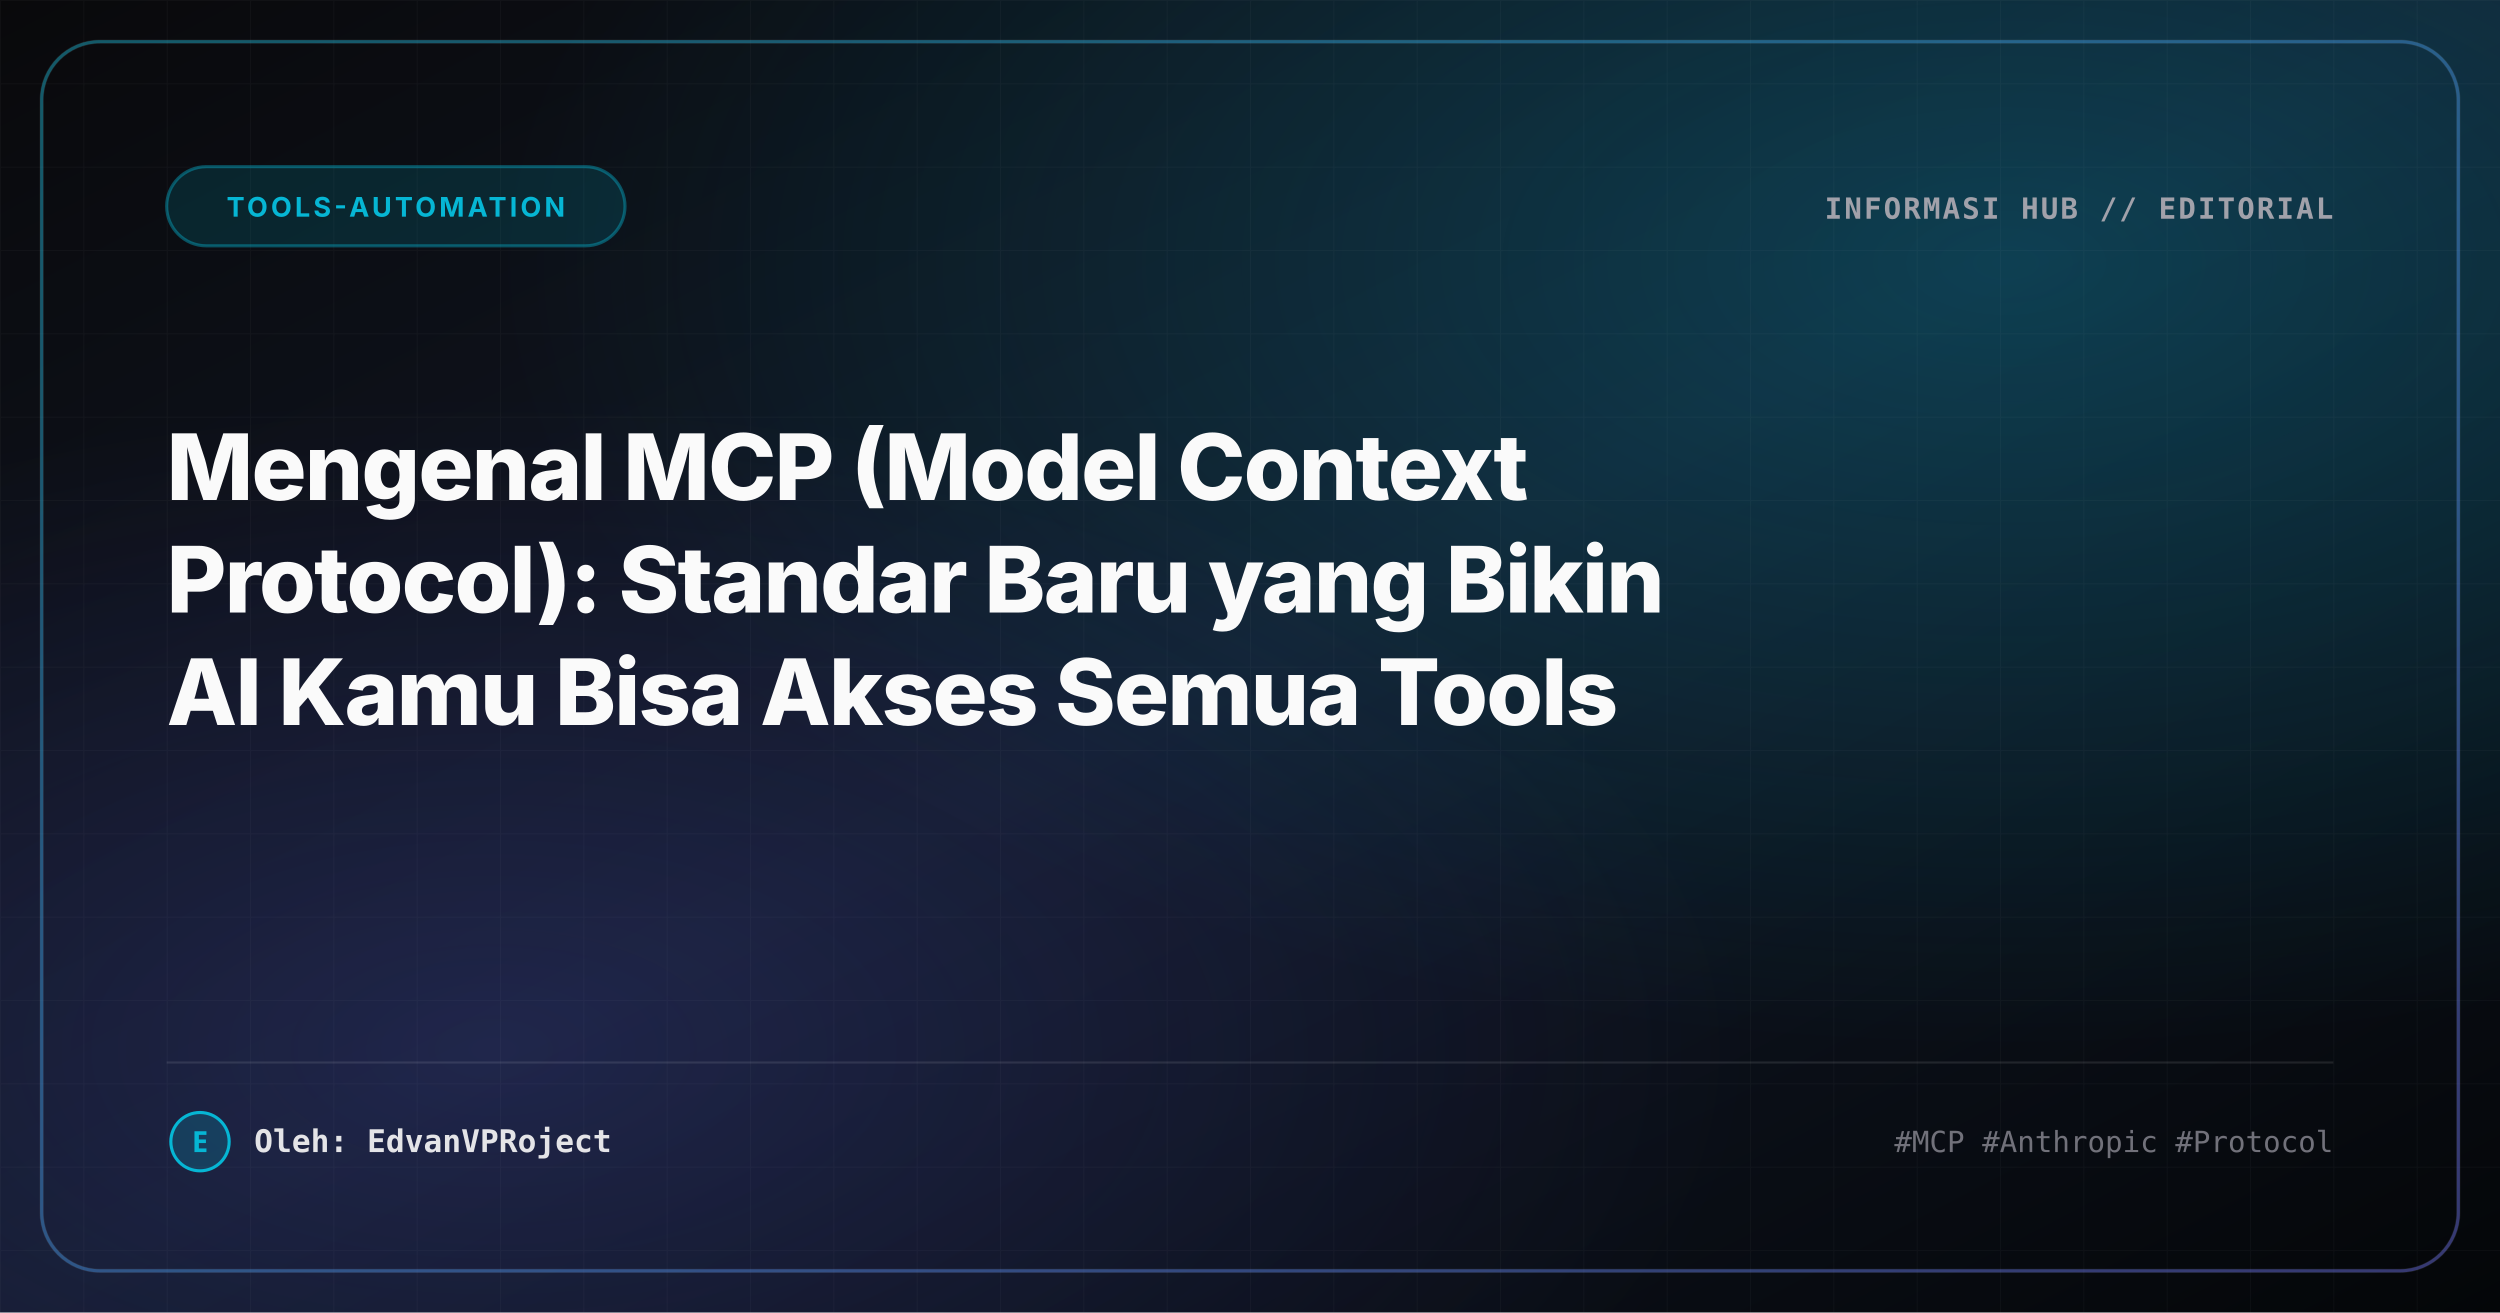
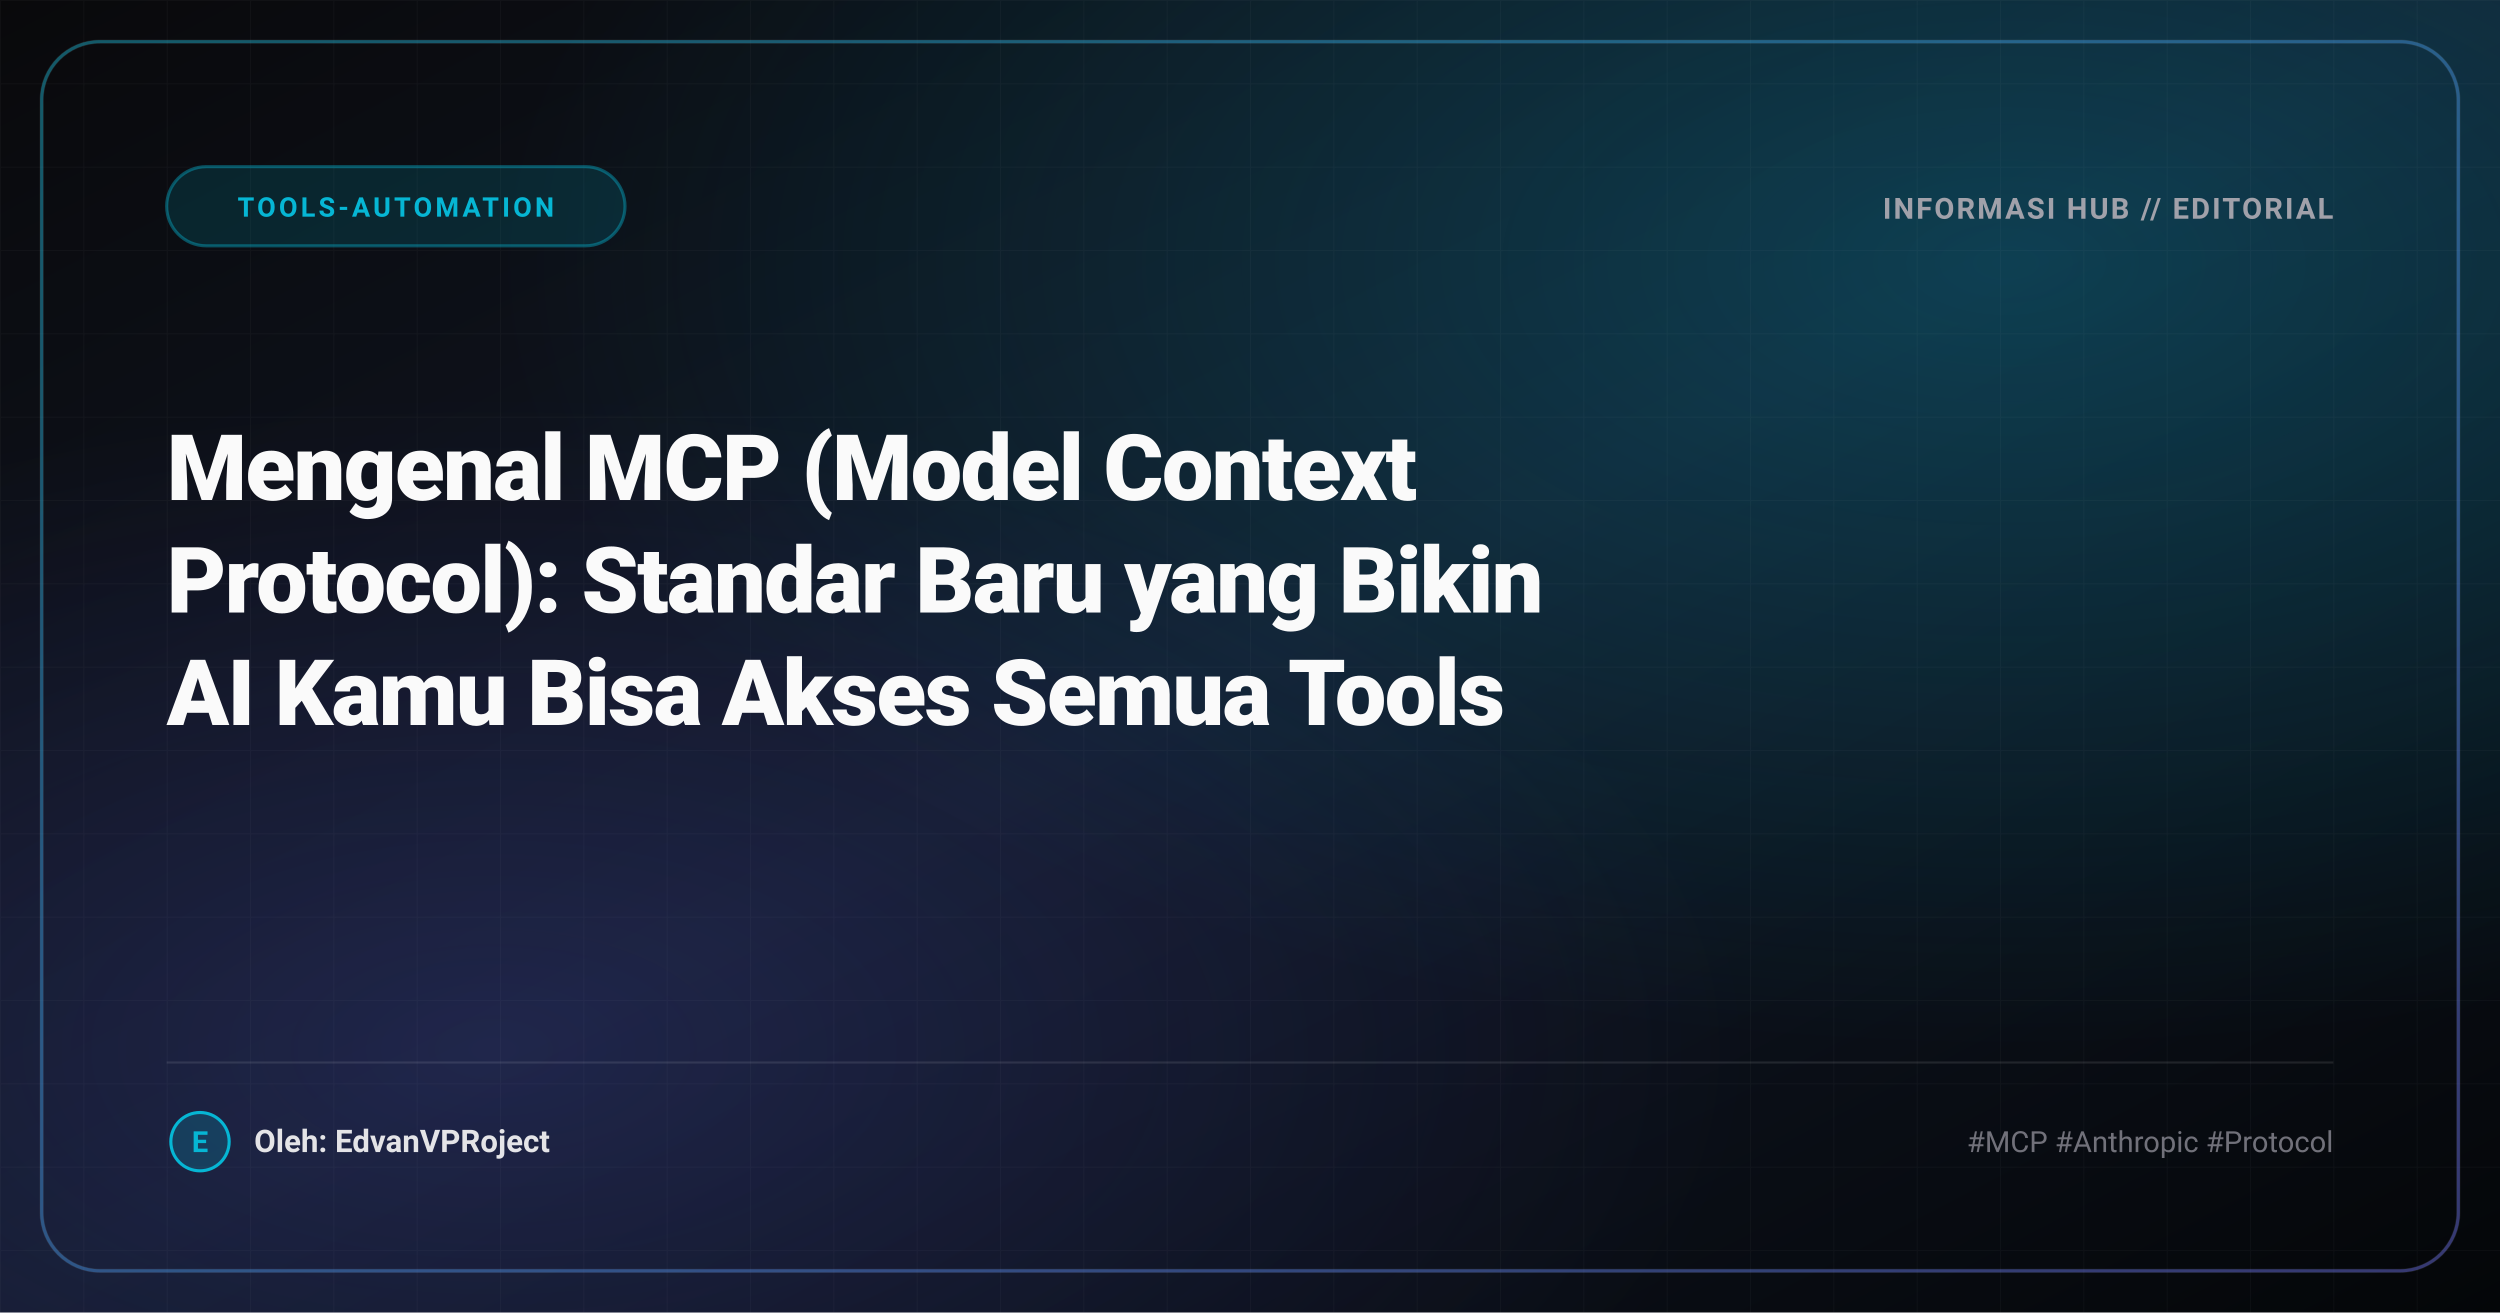
- <svg xmlns="http://www.w3.org/2000/svg" viewBox="0 0 1200 630" width="1200" height="630">
+ <svg xmlns="http://www.w3.org/2000/svg" viewBox="0 0 1200 630" width="1200" height="630" shape-rendering="geometricPrecision" text-rendering="geometricPrecision">
  <defs>
+     <style>
+       text {
+         font-family: -apple-system, BlinkMacSystemFont, "Segoe UI", Roboto, "Helvetica Neue", Arial, sans-serif;
+         text-rendering: geometricPrecision;
+         -webkit-font-smoothing: antialiased;
+       }
+     </style>
    <linearGradient id="bgGrad" x1="0%" y1="0%" x2="100%" y2="100%">
      <stop offset="0%" stop-color="#09090b" />
      <stop offset="50%" stop-color="#111827" />
      <stop offset="100%" stop-color="#040608" />
    </linearGradient>
    <linearGradient id="accGrad" x1="0%" y1="0%" x2="100%" y2="100%">
      <stop offset="0%" stop-color="#06b6d4" />
      <stop offset="100%" stop-color="#6366f1" />
    </linearGradient>
    <radialGradient id="glow" cx="80%" cy="20%" r="60%">
      <stop offset="0%" stop-color="#06b6d4" stop-opacity="0.25" />
      <stop offset="100%" stop-color="#06b6d4" stop-opacity="0" />
    </radialGradient>
    <radialGradient id="glow2" cx="20%" cy="80%" r="50%">
      <stop offset="0%" stop-color="#6366f1" stop-opacity="0.18" />
      <stop offset="100%" stop-color="#6366f1" stop-opacity="0" />
    </radialGradient>
    <pattern id="grid" width="40" height="40" patternUnits="userSpaceOnUse">
      <path d="M 40 0 L 0 0 0 40" fill="none" stroke="rgba(255,255,255,0.03)" stroke-width="1" />
    </pattern>
  </defs>
  <rect width="1200" height="630" fill="url(#bgGrad)" />
  <rect width="1200" height="630" fill="url(#glow)" />
  <rect width="1200" height="630" fill="url(#glow2)" />
  <rect width="1200" height="630" fill="url(#grid)" />
  <rect x="20" y="20" width="1160" height="590" rx="28" fill="none" stroke="rgba(255,255,255,0.08)" stroke-width="2" />
  <rect x="20" y="20" width="1160" height="590" rx="28" fill="none" stroke="url(#accGrad)" stroke-width="1.5" opacity="0.4" />
  <g transform="translate(80, 80)">
    <rect x="0" y="0" width="220" height="38" rx="19" fill="#06b6d4" fill-opacity="0.15" stroke="#06b6d4" stroke-opacity="0.4" stroke-width="1.5" />
    <text x="110" y="24" fill="#06b6d4" font-family="system-ui, -apple-system, sans-serif" font-size="13" font-weight="700" text-anchor="middle" letter-spacing="1.5">
      TOOLS-AUTOMATION
    </text>
    <text x="1040" y="25" fill="#a1a1aa" font-family="monospace, monospace" font-size="14" font-weight="600" text-anchor="end" letter-spacing="1">
      INFORMASI HUB // EDITORIAL
    </text>
  </g>
  <g transform="translate(0, 200)">
    <text x="80" y="40" fill="#fafafa" font-family="system-ui, -apple-system, sans-serif" font-size="44" font-weight="800" letter-spacing="-0.8">
      <tspan x="80" dy="0">Mengenal MCP (Model Context</tspan>
      <tspan x="80" dy="54">Protocol): Standar Baru yang Bikin</tspan>
      <tspan x="80" dy="54">AI Kamu Bisa Akses Semua Tools</tspan>
    </text>
  </g>
  <g transform="translate(80, 510)">
    <line x1="0" y1="0" x2="1040" y2="0" stroke="rgba(255,255,255,0.1)" stroke-width="1" />
    <circle cx="16" cy="38" r="14" fill="#06b6d4" fill-opacity="0.2" stroke="#06b6d4" stroke-width="1.5" />
    <text x="16" y="43" fill="#06b6d4" font-family="sans-serif" font-size="14" font-weight="bold" text-anchor="middle">E</text>
    <text x="42" y="43" fill="#e4e4e7" font-family="monospace, monospace" font-size="15" font-weight="600">
      Oleh: EdvanVPRoject
    </text>
    <text x="1040" y="43" fill="#71717a" font-family="monospace, monospace" font-size="14" text-anchor="end">
      #MCP   #Anthropic   #Protocol
    </text>
  </g>
</svg>
